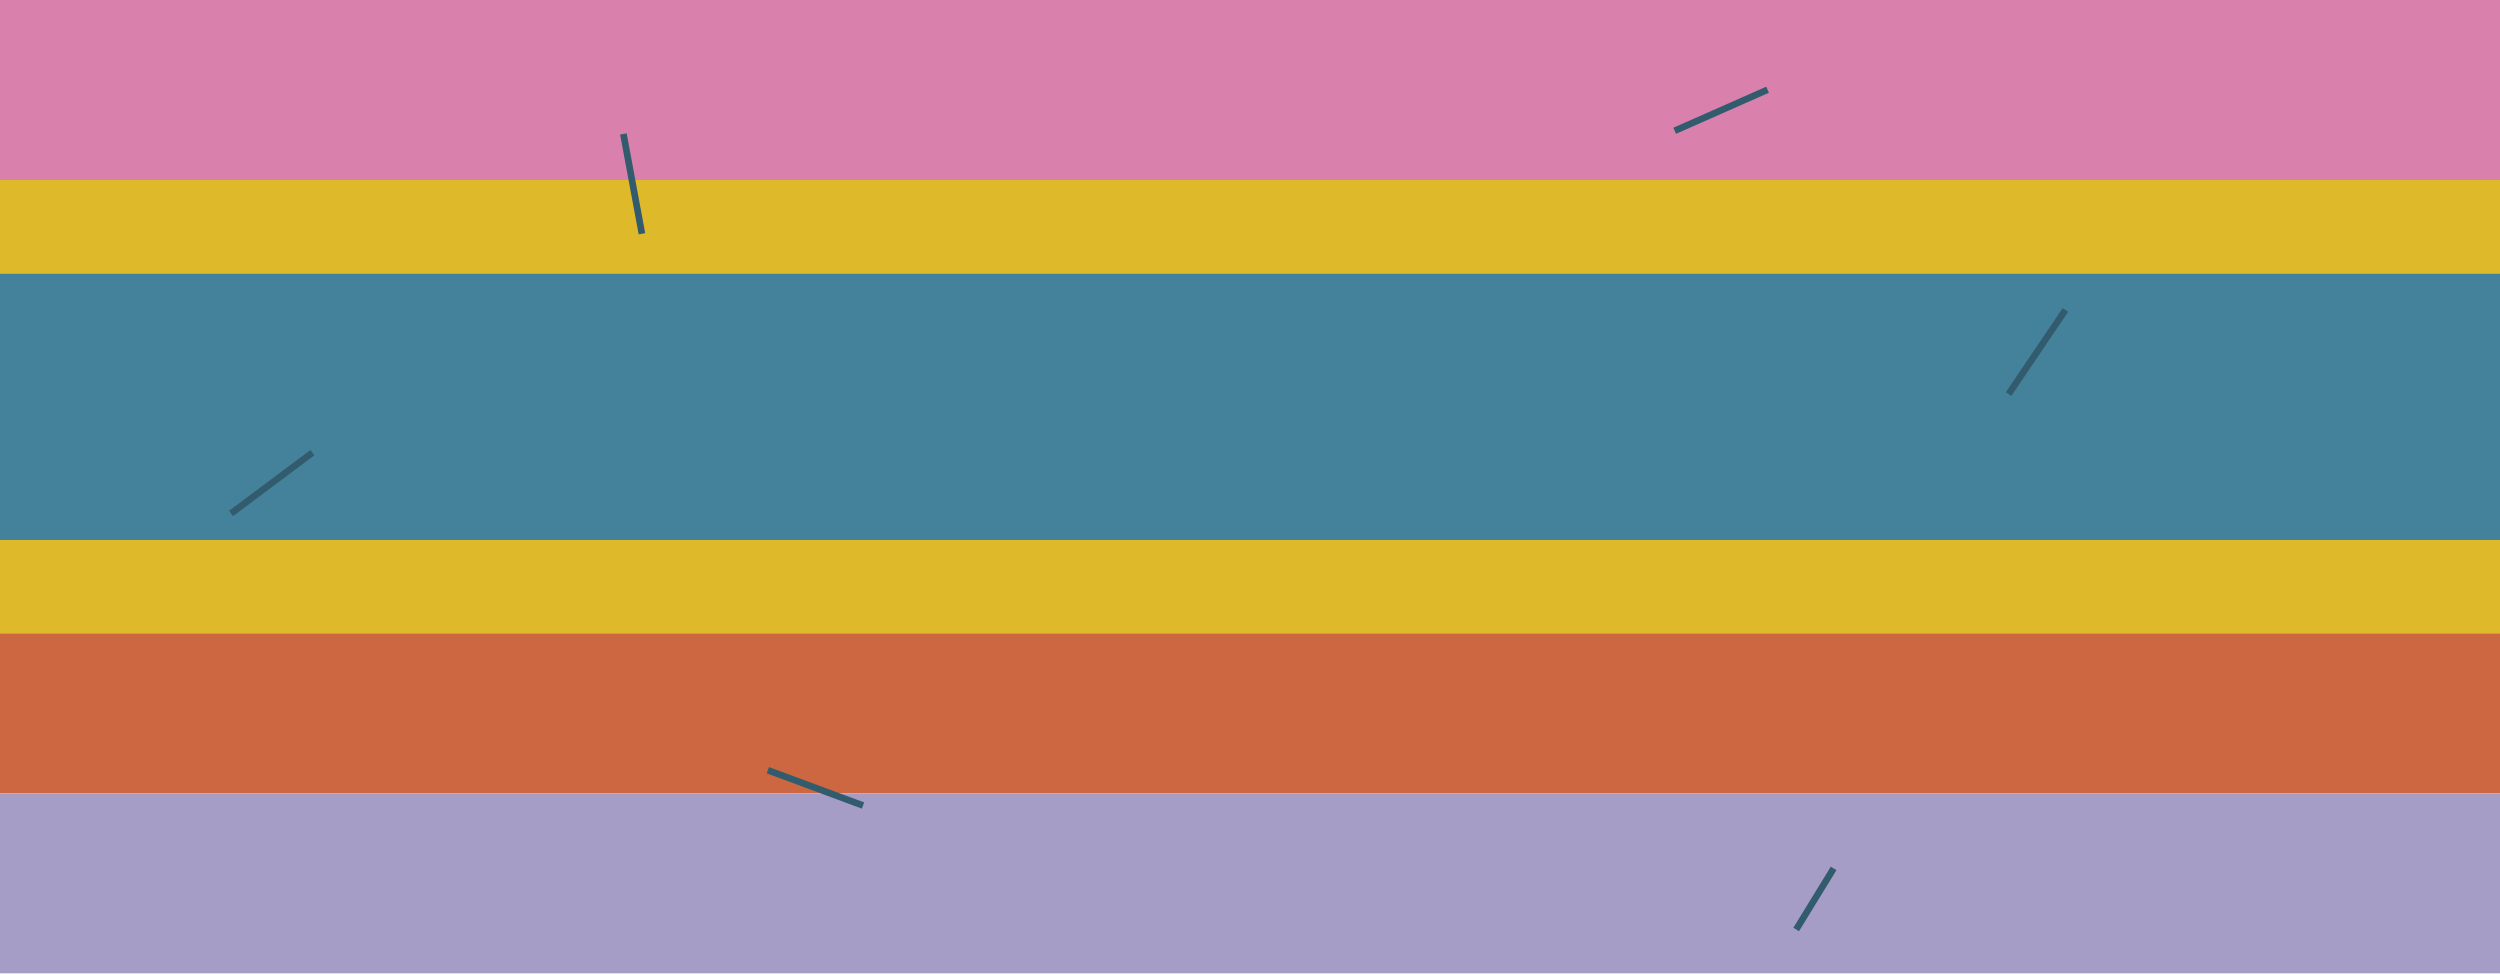
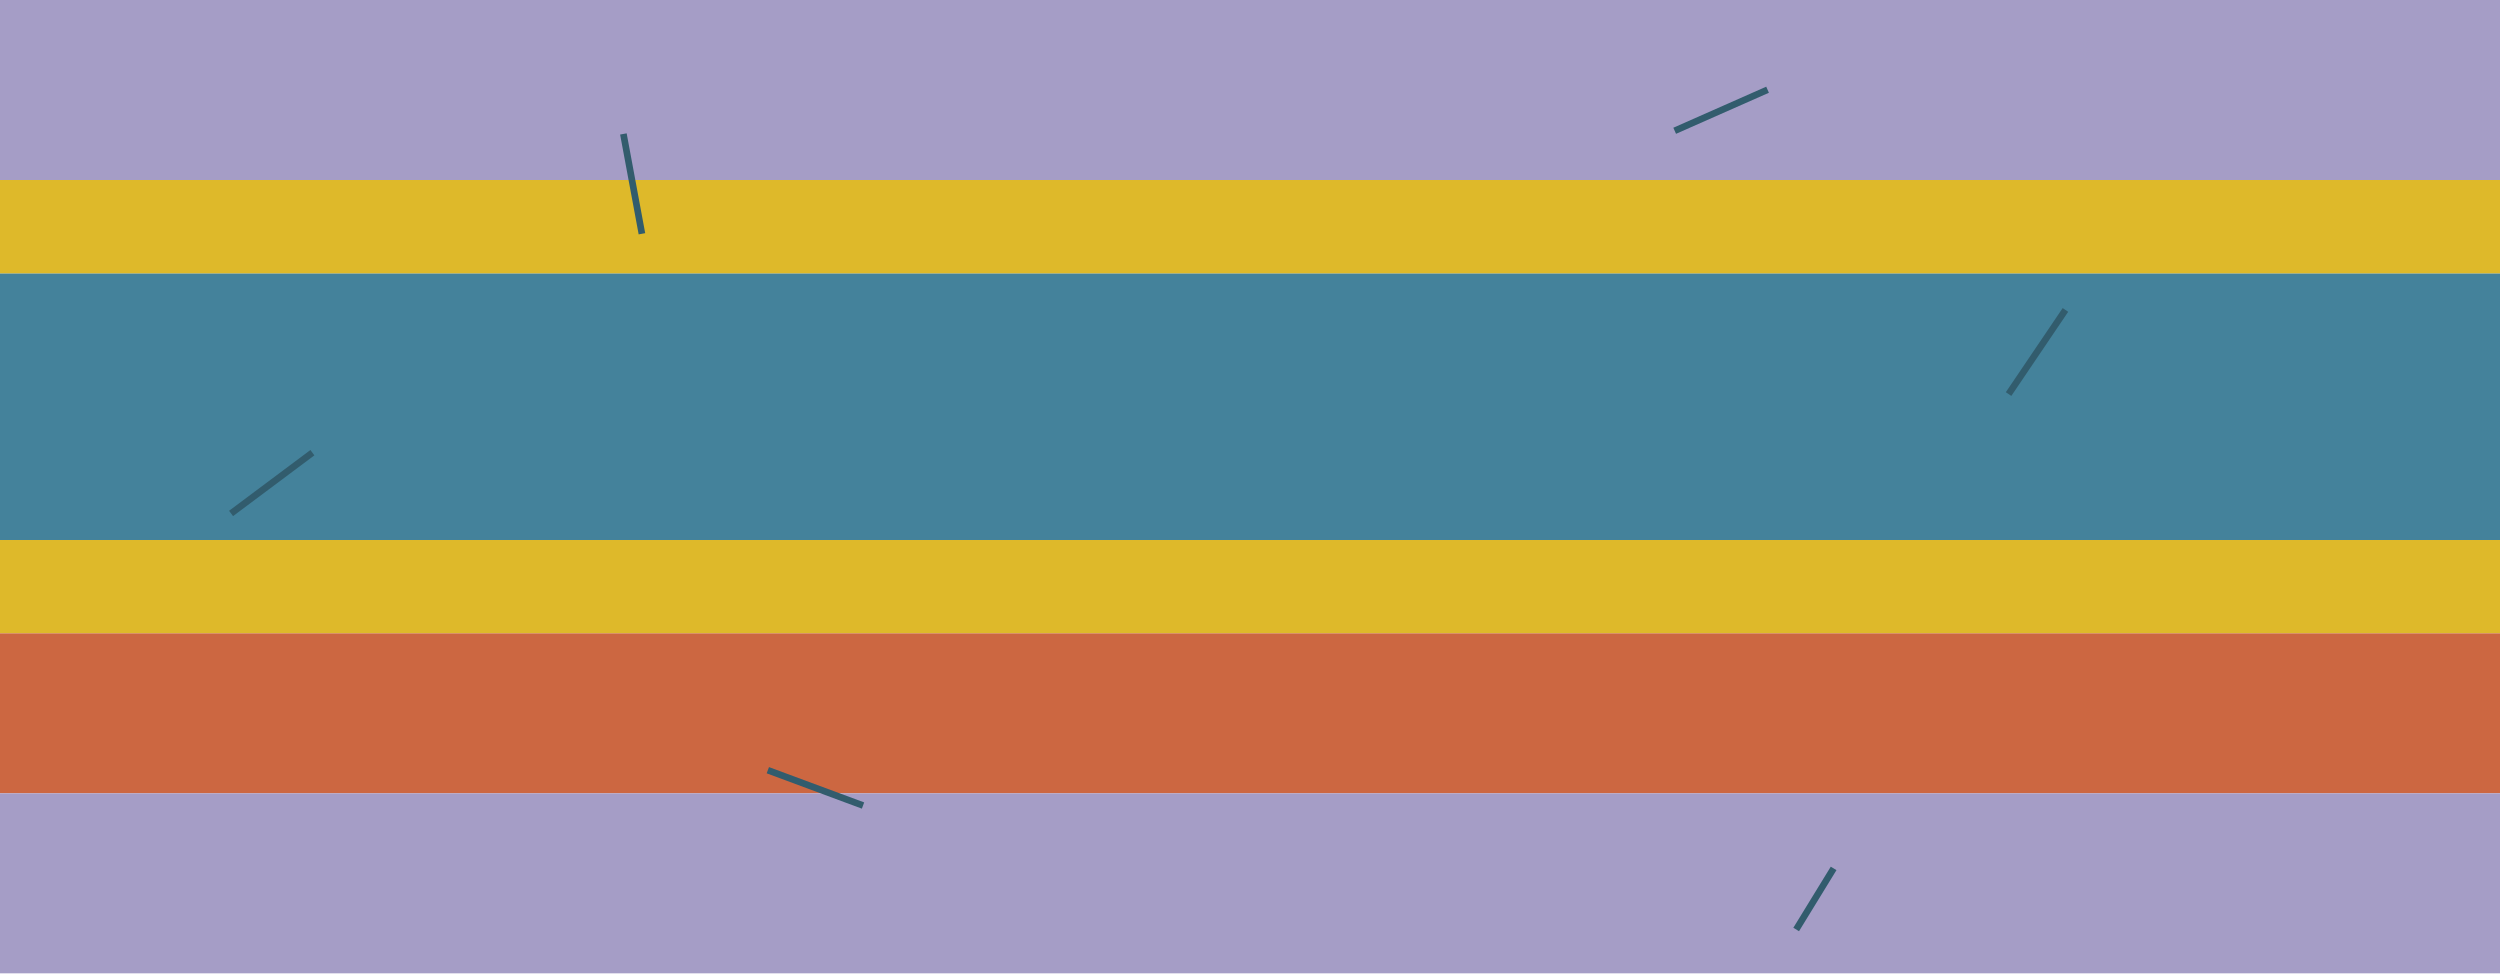
<svg xmlns="http://www.w3.org/2000/svg" width="375" height="146" viewBox="0 0 375 146" fill="none">
  <rect y="41" width="375" height="40" fill="#44829B" />
-   <rect width="375" height="27" fill="#D980AC" />
+   <rect width="375" height="27" fill="#A59DC6" />
  <rect y="81" width="375" height="14" fill="#DEB92A" />
  <rect y="95" width="375" height="24" fill="#CC6741" />
  <rect y="119" width="375" height="27" fill="#A59DC6" />
  <rect y="27" width="375" height="14" fill="#DEB92A" />
  <line x1="34.658" y1="77.018" x2="46.86" y2="67.901" stroke="#325C6D" />
  <line x1="115.174" y1="115.531" x2="129.454" y2="120.83" stroke="#325C6D" />
  <line x1="265.133" y1="13.457" x2="251.202" y2="19.617" stroke="#325C6D" />
  <line x1="96.289" y1="35.067" x2="93.508" y2="20.091" stroke="#325C6D" />
  <line x1="301.286" y1="59.109" x2="309.816" y2="46.49" stroke="#325C6D" />
  <line x1="275.043" y1="130.261" x2="269.426" y2="139.424" stroke="#325C6D" />
</svg>
